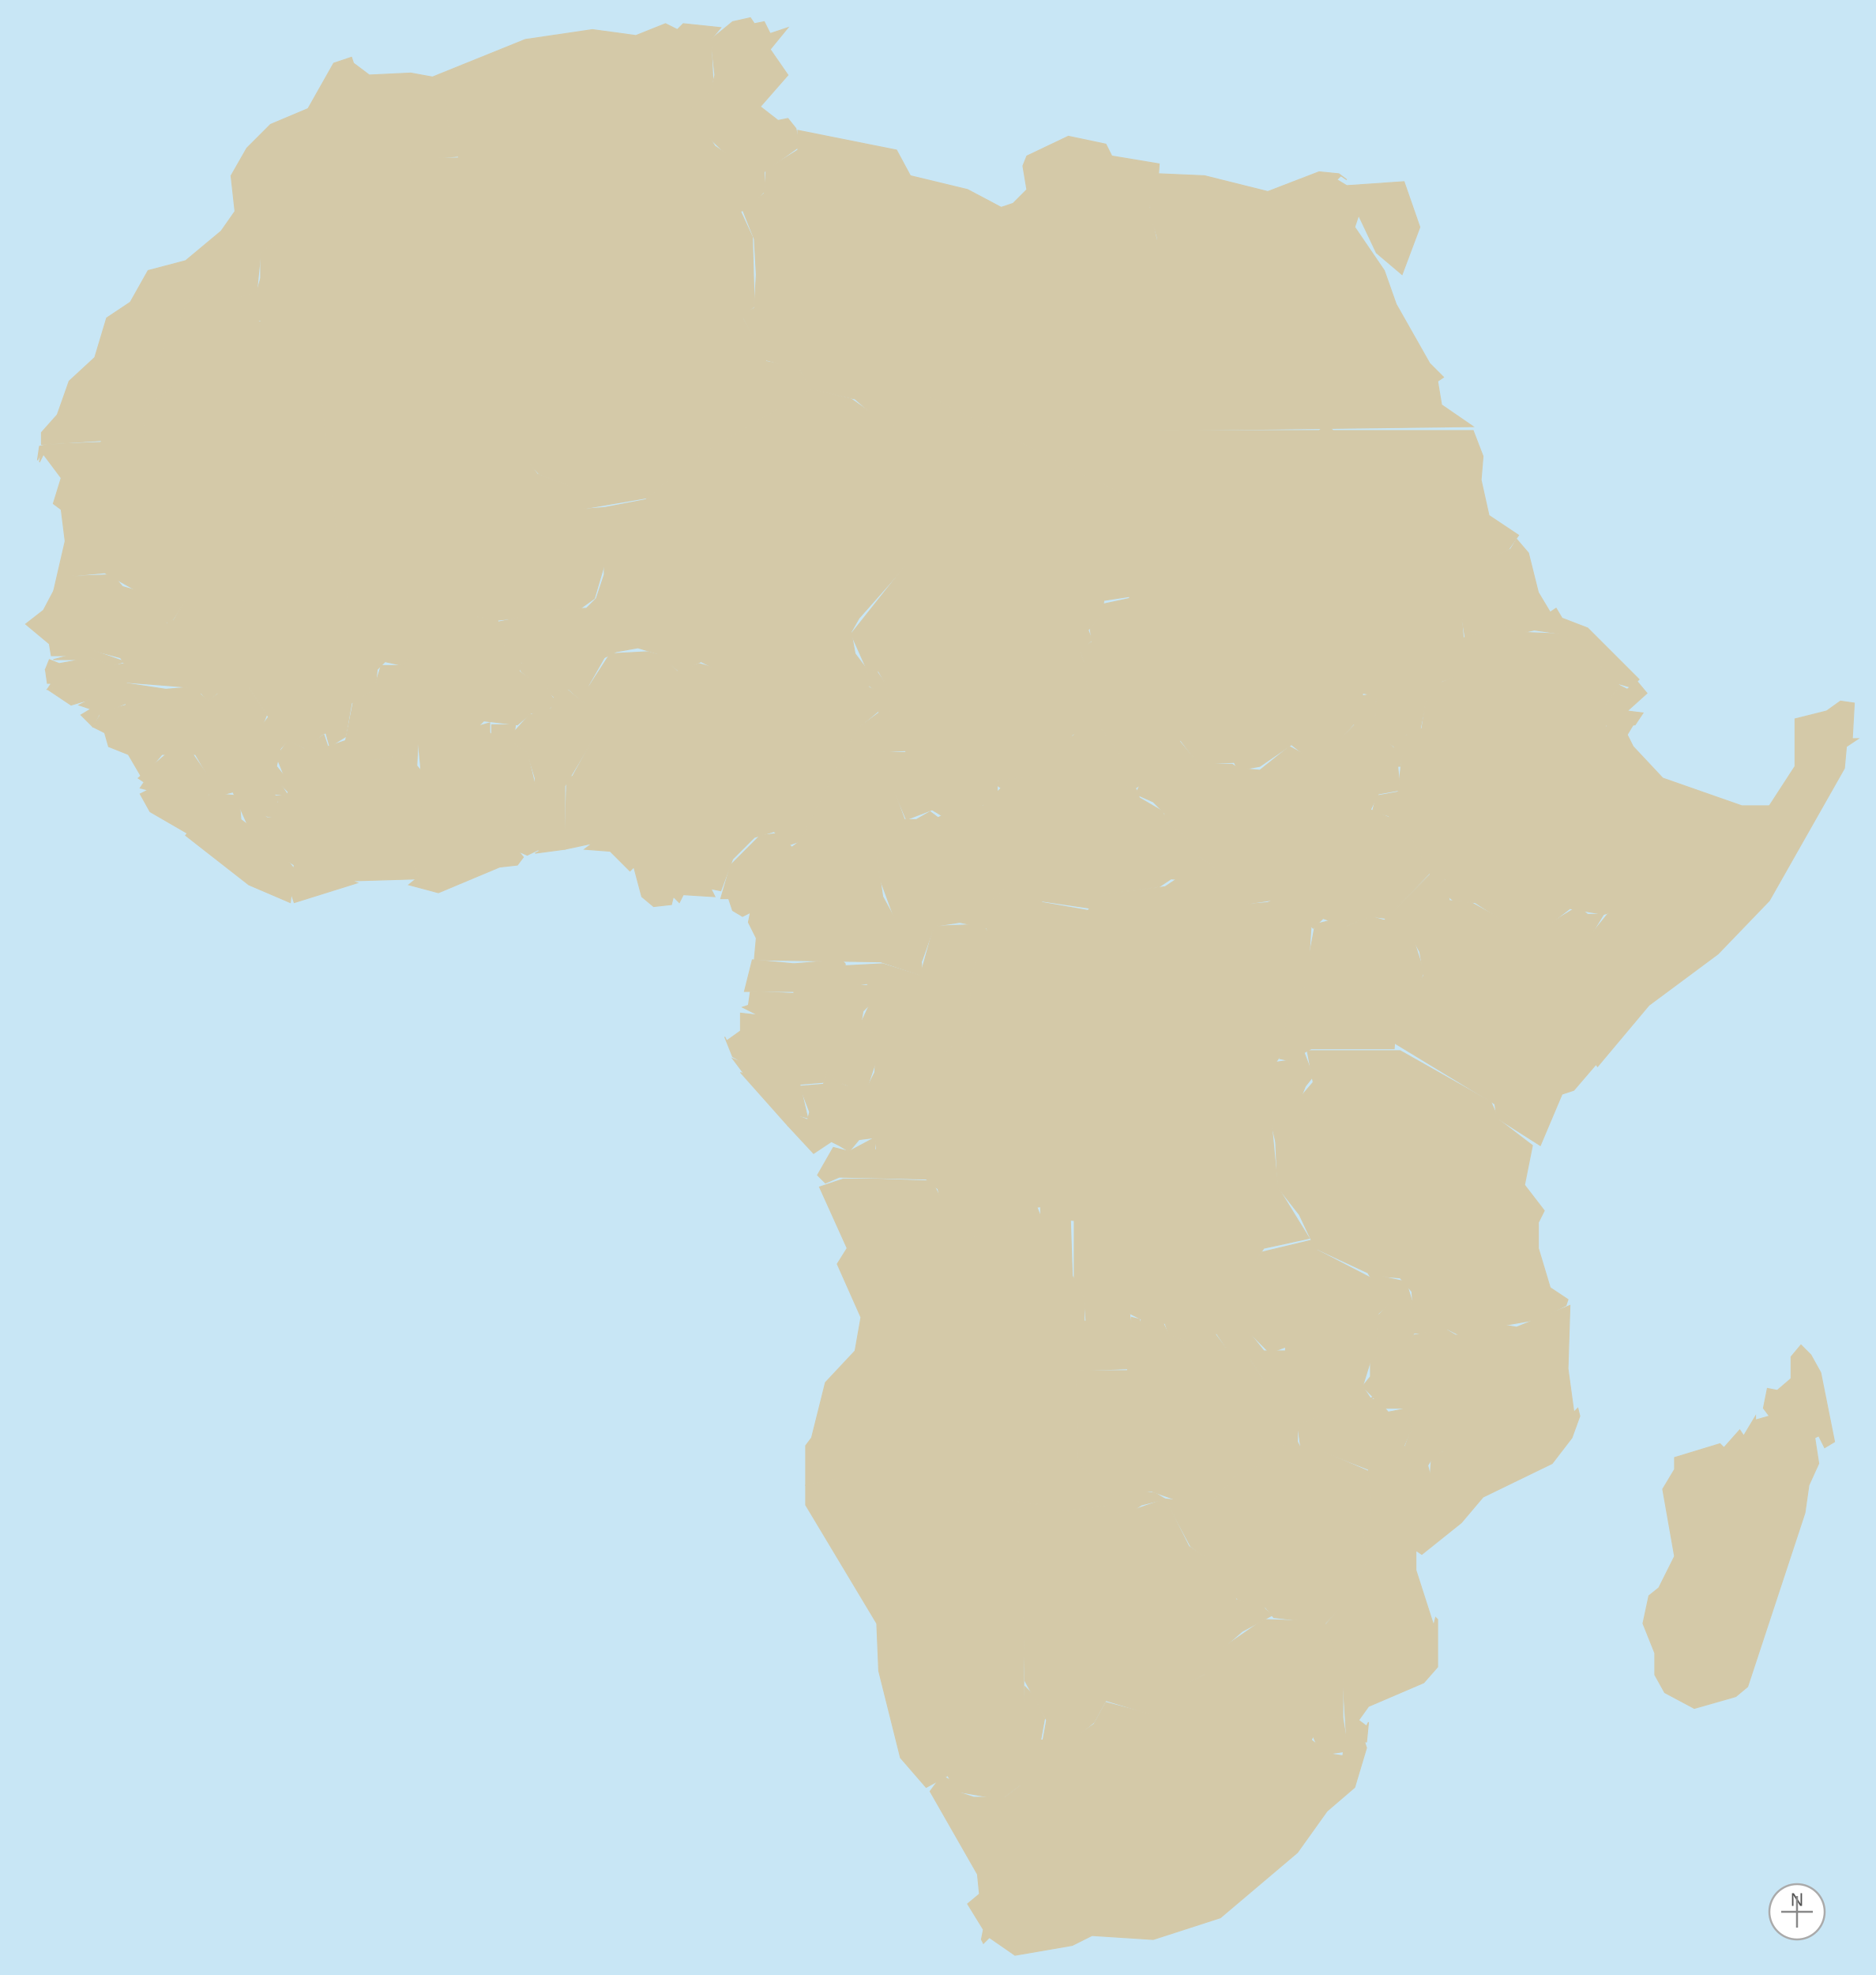
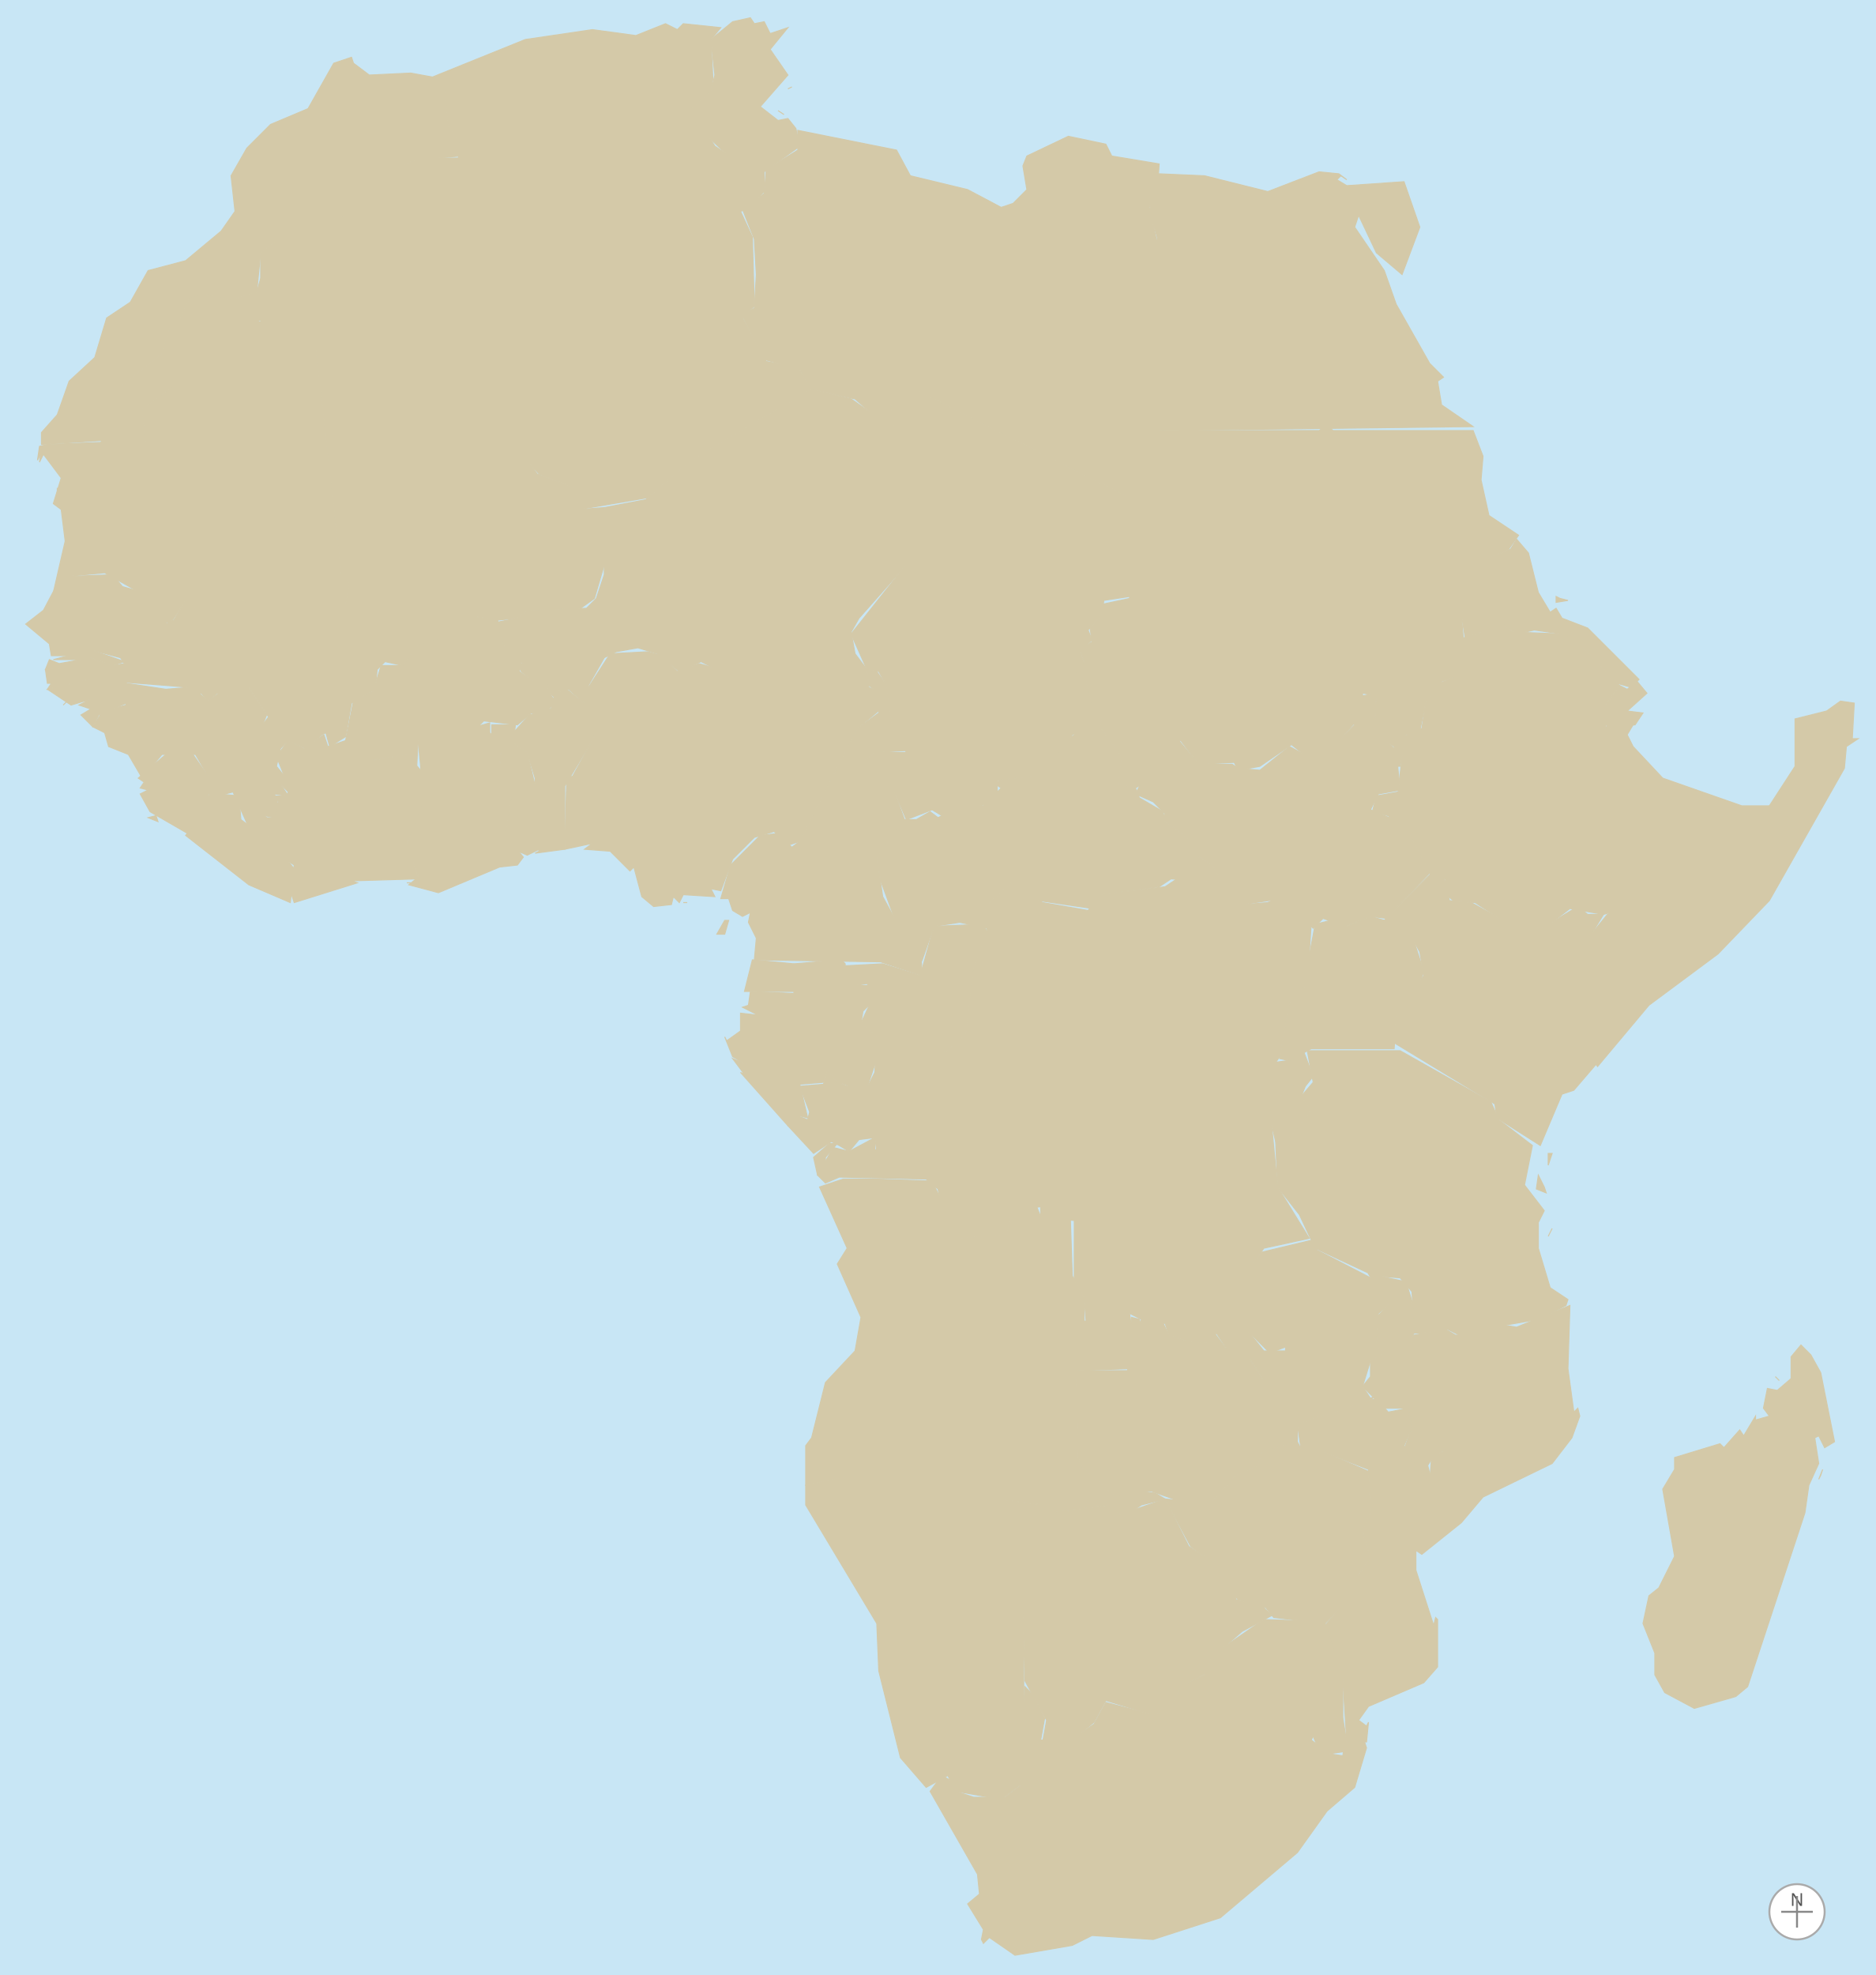
<svg xmlns="http://www.w3.org/2000/svg" viewBox="0 0 950 1000">
  <rect width="950" height="1000" fill="#c8e6f5" />
-   <path id="angola" d="M 443,597 L 472,598 L 486,627 L 510,625 L 512,614 L 517,612 L 525,611 L 527,616 L 542,616 L 543,646 L 549,657 L 549,669 L 572,665 L 573,672 L 572,693 L 545,694 L 546,738 L 548,743 L 564,757 L 529,762 L 505,759 L 493,754 L 438,754 L 427,748 L 408,752 L 408,732 L 411,728 L 418,700 L 433,684 L 436,667 L 424,640 L 429,632 L 415,601 L 427,597 L 443,597 Z" fill="#d4c9a8" stroke="#d4c9a8" stroke-width="0.5" />
+   <path id="angola" d="M 443,597 L 472,598 L 486,627 L 510,625 L 512,614 L 517,612 L 525,611 L 527,616 L 542,616 L 543,646 L 549,657 L 549,669 L 572,665 L 573,672 L 572,693 L 545,694 L 546,738 L 548,743 L 564,757 L 529,762 L 505,759 L 493,754 L 438,754 L 427,748 L 408,752 L 408,732 L 411,728 L 418,700 L 433,684 L 436,667 L 424,640 L 429,632 L 415,601 L 427,597 L 443,597 Z M 420,579 L 424,579 L 418,586 L 418,595 L 414,595 L 412,586 L 420,579 Z" fill="#d4c9a8" stroke="#d4c9a8" stroke-width="0.5" />
  <path id="burundi" d="M 661,550 L 659,555 L 664,562 L 653,576 L 646,578 L 640,553 L 649,555 L 653,549 L 661,550 Z" fill="#d4c9a8" stroke="#d4c9a8" stroke-width="0.5" />
  <path id="benin" d="M 298,358 L 301,373 L 286,398 L 286,430 L 271,432 L 273,431 L 270,422 L 271,394 L 267,381 L 260,376 L 260,371 L 268,362 L 279,359 L 281,351 L 287,349 L 298,358 Z" fill="#d4c9a8" stroke="#d4c9a8" stroke-width="0.5" />
  <path id="burkina-faso" d="M 281,355 L 276,362 L 269,361 L 262,367 L 245,365 L 242,368 L 212,368 L 211,389 L 206,382 L 187,385 L 175,375 L 179,355 L 189,350 L 193,337 L 204,337 L 214,323 L 221,324 L 223,320 L 239,312 L 252,314 L 255,327 L 264,335 L 263,340 L 270,345 L 278,345 L 277,349 L 281,355 Z" fill="#d4c9a8" stroke="#d4c9a8" stroke-width="0.5" />
  <path id="botswana" d="M 590,759 L 602,783 L 622,796 L 626,810 L 639,813 L 644,818 L 629,826 L 613,840 L 611,847 L 598,854 L 592,867 L 583,868 L 560,861 L 554,872 L 542,882 L 528,882 L 530,871 L 519,851 L 518,816 L 532,816 L 532,766 L 563,762 L 567,767 L 590,759 Z" fill="#d4c9a8" stroke="#d4c9a8" stroke-width="0.5" />
  <path id="central-african-republic" d="M 557,368 L 568,383 L 566,397 L 575,399 L 577,404 L 589,411 L 590,416 L 605,427 L 607,434 L 614,438 L 619,447 L 593,445 L 587,449 L 557,453 L 553,460 L 526,456 L 512,447 L 499,459 L 500,470 L 486,467 L 473,469 L 467,486 L 465,477 L 453,465 L 446,446 L 444,434 L 454,419 L 458,415 L 464,415 L 471,411 L 475,414 L 487,408 L 498,408 L 507,399 L 504,397 L 506,395 L 523,393 L 545,371 L 552,367 L 557,368 Z" fill="#d4c9a8" stroke="#d4c9a8" stroke-width="0.5" />
-   <path id="c-te-d-ivoire" d="M 175,375 L 189,385 L 206,382 L 213,390 L 216,405 L 206,427 L 212,445 L 178,446 L 181,447 L 149,457 L 147,451 L 149,438 L 133,428 L 137,421 L 135,414 L 138,414 L 141,406 L 138,403 L 145,403 L 146,401 L 142,397 L 144,393 L 140,383 L 146,375 L 154,379 L 164,372 L 166,378 L 175,375 Z" fill="#d4c9a8" stroke="#d4c9a8" stroke-width="0.5" />
+   <path id="c-te-d-ivoire" d="M 175,375 L 189,385 L 206,382 L 213,390 L 216,405 L 206,427 L 212,445 L 178,446 L 181,447 L 149,457 L 147,451 L 149,438 L 133,428 L 137,421 L 135,414 L 138,414 L 141,406 L 138,403 L 145,403 L 146,401 L 142,397 L 144,393 L 140,383 L 146,375 L 154,379 L 164,372 L 166,378 L 175,375 Z M 208,447 L 206,447 L 208,447 Z" fill="#d4c9a8" stroke="#d4c9a8" stroke-width="0.5" />
  <path id="cameroon" d="M 458,415 L 444,434 L 447,454 L 453,465 L 466,477 L 467,494 L 446,487 L 382,486 L 383,475 L 379,467 L 380,462 L 376,464 L 371,461 L 369,455 L 365,455 L 370,438 L 385,423 L 394,422 L 401,429 L 405,426 L 434,369 L 445,361 L 446,352 L 440,347 L 439,339 L 444,340 L 449,347 L 452,369 L 459,380 L 443,381 L 438,385 L 453,401 L 458,415 Z" fill="#d4c9a8" stroke="#d4c9a8" stroke-width="0.5" />
  <path id="dr-congo" d="M 572,665 L 550,669 L 549,657 L 544,648 L 544,618 L 527,616 L 527,611 L 519,612 L 512,614 L 510,625 L 486,627 L 478,616 L 475,602 L 469,597 L 425,596 L 418,599 L 414,595 L 422,581 L 430,583 L 443,576 L 443,582 L 447,583 L 465,568 L 469,546 L 477,534 L 489,524 L 493,490 L 500,472 L 499,459 L 512,447 L 528,457 L 551,461 L 557,453 L 590,449 L 596,445 L 619,447 L 630,458 L 642,457 L 648,454 L 664,468 L 663,483 L 671,488 L 653,508 L 648,535 L 638,550 L 643,560 L 647,601 L 663,627 L 640,632 L 633,642 L 635,661 L 632,674 L 640,684 L 651,684 L 651,699 L 640,699 L 633,688 L 622,684 L 616,675 L 611,680 L 601,679 L 592,676 L 590,670 L 577,672 L 578,668 L 572,665 Z" fill="#d4c9a8" stroke="#d4c9a8" stroke-width="0.5" />
  <path id="republic-of-congo" d="M 425,580 L 421,578 L 412,584 L 399,570 L 404,565 L 409,567 L 410,563 L 405,550 L 417,549 L 419,542 L 424,548 L 429,550 L 434,546 L 439,551 L 443,543 L 444,525 L 436,518 L 443,503 L 439,498 L 427,500 L 428,489 L 447,488 L 466,494 L 473,469 L 498,468 L 500,472 L 493,490 L 489,524 L 478,533 L 469,546 L 465,568 L 448,583 L 444,583 L 443,576 L 435,577 L 430,583 L 425,580 Z" fill="#d4c9a8" stroke="#d4c9a8" stroke-width="0.5" />
  <path id="djibouti" d="M 832,361 L 828,367 L 814,368 L 812,365 L 812,359 L 820,347 L 824,349 L 829,345 L 834,351 L 824,360 L 832,361 Z" fill="#d4c9a8" stroke="#d4c9a8" stroke-width="0.5" />
  <path id="algeria" d="M 361,40 L 360,46 L 350,55 L 362,74 L 371,80 L 378,106 L 375,107 L 381,120 L 382,155 L 376,161 L 388,183 L 404,186 L 411,197 L 350,233 L 328,252 L 293,258 L 291,247 L 273,240 L 263,229 L 132,146 L 132,128 L 138,123 L 153,114 L 176,109 L 182,103 L 199,96 L 198,86 L 213,80 L 232,80 L 234,74 L 227,64 L 225,45 L 219,39 L 266,20 L 300,15 L 322,18 L 337,12 L 343,15 L 346,12 L 365,14 L 360,20 L 361,40 Z" fill="#d4c9a8" stroke="#d4c9a8" stroke-width="0.5" />
  <path id="egypt" d="M 711,92 L 719,115 L 710,139 L 697,128 L 688,109 L 686,115 L 701,137 L 707,154 L 724,184 L 731,191 L 728,193 L 730,205 L 746,216 L 586,218 L 586,120 L 582,107 L 587,88 L 610,89 L 642,97 L 668,87 L 678,88 L 682,91 L 679,89 L 677,91 L 682,94 L 711,92 Z" fill="#d4c9a8" stroke="#d4c9a8" stroke-width="0.5" />
-   <path id="eritrea" d="M 830,344 L 826,348 L 819,346 L 799,325 L 791,321 L 777,319 L 768,321 L 761,316 L 756,325 L 750,320 L 742,323 L 740,311 L 748,285 L 765,278 L 768,273 L 774,280 L 779,300 L 785,310 L 788,308 L 791,313 L 804,318 L 830,344 Z" fill="#d4c9a8" stroke="#d4c9a8" stroke-width="0.5" />
+   <path id="eritrea" d="M 830,344 L 826,348 L 819,346 L 799,325 L 791,321 L 777,319 L 768,321 L 761,316 L 756,325 L 750,320 L 742,323 L 740,311 L 748,285 L 765,278 L 768,273 L 774,280 L 779,300 L 785,310 L 788,308 L 791,313 L 804,318 L 830,344 Z M 790,303 L 794,304 L 788,305 L 788,302 L 790,303 Z M 789,298 L 789,298 Z" fill="#d4c9a8" stroke="#d4c9a8" stroke-width="0.5" />
  <path id="ethiopia" d="M 820,347 L 813,357 L 813,368 L 827,367 L 824,372 L 827,378 L 842,394 L 882,408 L 896,408 L 855,450 L 837,451 L 826,459 L 812,463 L 795,460 L 782,470 L 764,468 L 747,457 L 736,456 L 731,452 L 732,445 L 725,444 L 714,423 L 703,413 L 695,411 L 697,403 L 708,401 L 711,374 L 715,369 L 720,369 L 722,356 L 729,346 L 736,343 L 741,323 L 751,320 L 755,324 L 760,315 L 766,320 L 791,321 L 799,325 L 820,347 Z" fill="#d4c9a8" stroke="#d4c9a8" stroke-width="0.5" />
  <path id="gabon" d="M 402,488 L 426,486 L 428,488 L 428,499 L 441,499 L 444,505 L 437,512 L 436,518 L 444,525 L 444,536 L 439,551 L 434,546 L 431,550 L 424,548 L 419,542 L 417,548 L 405,549 L 409,566 L 405,565 L 399,570 L 375,543 L 377,544 L 371,536 L 378,539 L 371,535 L 367,525 L 368,527 L 375,522 L 375,513 L 384,514 L 376,510 L 379,509 L 380,502 L 402,503 L 402,488 Z" fill="#d4c9a8" stroke="#d4c9a8" stroke-width="0.5" />
  <path id="ghana" d="M 213,388 L 211,368 L 241,368 L 248,366 L 248,371 L 254,377 L 253,387 L 256,389 L 255,399 L 259,404 L 256,423 L 265,434 L 262,438 L 253,439 L 222,452 L 207,448 L 212,444 L 206,428 L 214,406 L 213,388 Z" fill="#d4c9a8" stroke="#d4c9a8" stroke-width="0.5" />
  <path id="guinea" d="M 142,379 L 140,388 L 144,393 L 142,397 L 146,403 L 139,402 L 141,408 L 139,414 L 134,413 L 126,419 L 118,401 L 106,404 L 106,394 L 99,382 L 82,382 L 72,394 L 65,382 L 55,378 L 53,371 L 47,368 L 52,360 L 64,357 L 61,351 L 64,346 L 84,349 L 96,348 L 95,352 L 101,351 L 105,355 L 111,351 L 117,353 L 125,347 L 135,362 L 133,367 L 137,367 L 142,379 Z" fill="#d4c9a8" stroke="#d4c9a8" stroke-width="0.5" />
  <path id="the-gambia" d="M 23,339 L 25,334 L 30,336 L 41,334 L 27,334 L 46,329 L 63,335 L 57,337 L 46,333 L 36,338 L 23,339 Z" fill="#d4c9a8" stroke="#d4c9a8" stroke-width="0.5" />
-   <path id="guinea-bissau" d="M 64,345 L 64,356 L 50,362 L 47,368 L 41,362 L 46,359 L 40,357 L 46,354 L 36,357 L 24,349 L 45,344 L 64,345 Z" fill="#d4c9a8" stroke="#d4c9a8" stroke-width="0.5" />
-   <path id="equatorial-guinea" d="M 381,486 L 402,488 L 402,502 L 377,502 L 381,486 Z" fill="#d4c9a8" stroke="#d4c9a8" stroke-width="0.5" />
-   <path id="kenya" d="M 725,442 L 731,444 L 734,456 L 745,457 L 763,467 L 781,470 L 799,459 L 804,463 L 812,463 L 801,481 L 801,527 L 809,538 L 797,552 L 791,554 L 780,580 L 758,566 L 757,559 L 706,528 L 707,515 L 721,494 L 719,482 L 707,460 L 725,442 Z" fill="#d4c9a8" stroke="#d4c9a8" stroke-width="0.5" />
+   <path id="guinea-bissau" d="M 64,345 L 64,356 L 50,362 L 47,368 L 41,362 L 46,359 L 40,357 L 46,354 L 36,357 L 24,349 L 45,344 L 64,345 Z M 35,366 L 35,366 Z M 32,367 L 32,367 Z M 37,364 L 37,364 Z M 35,361 L 35,361 Z M 40,360 L 40,360 Z M 34,355 L 32,357 L 34,355 Z" fill="#d4c9a8" stroke="#d4c9a8" stroke-width="0.5" />
+   <path id="equatorial-guinea" d="M 381,486 L 402,488 L 402,502 L 377,502 L 381,486 Z M 367,466 L 369,466 L 367,473 L 363,473 L 367,466 Z" fill="#d4c9a8" stroke="#d4c9a8" stroke-width="0.5" />
+   <path id="kenya" d="M 725,442 L 731,444 L 734,456 L 745,457 L 763,467 L 781,470 L 799,459 L 804,463 L 812,463 L 801,481 L 801,527 L 809,538 L 797,552 L 791,554 L 780,580 L 758,566 L 757,559 L 706,528 L 707,515 L 721,494 L 719,482 L 707,460 L 725,442 Z M 802,546 L 803,545 L 802,546 Z" fill="#d4c9a8" stroke="#d4c9a8" stroke-width="0.5" />
  <path id="liberia" d="M 135,414 L 137,421 L 133,428 L 142,431 L 149,440 L 147,457 L 126,448 L 94,423 L 111,402 L 121,403 L 122,415 L 126,418 L 133,412 L 135,414 Z" fill="#d4c9a8" stroke="#d4c9a8" stroke-width="0.5" />
  <path id="libya" d="M 411,197 L 405,187 L 387,182 L 376,160 L 382,156 L 383,139 L 382,121 L 376,106 L 387,98 L 388,86 L 404,76 L 404,66 L 454,76 L 461,89 L 490,96 L 507,105 L 513,103 L 520,96 L 518,84 L 520,79 L 541,69 L 560,73 L 563,79 L 587,83 L 586,98 L 582,105 L 586,123 L 586,245 L 572,245 L 572,252 L 465,198 L 441,209 L 433,202 L 411,197 Z" fill="#d4c9a8" stroke="#d4c9a8" stroke-width="0.5" />
  <path id="lesotho" d="M 616,919 L 623,911 L 635,906 L 645,916 L 641,924 L 632,927 L 625,934 L 619,930 L 614,921 L 616,919 Z" fill="#d4c9a8" stroke="#d4c9a8" stroke-width="0.5" />
  <path id="morocco" d="M 219,39 L 225,44 L 227,64 L 235,75 L 233,79 L 210,81 L 199,86 L 200,96 L 182,103 L 176,109 L 154,114 L 138,123 L 132,128 L 130,148 L 117,152 L 104,149 L 96,151 L 91,162 L 87,163 L 82,179 L 62,195 L 58,213 L 52,223 L 21,225 L 21,219 L 29,210 L 35,193 L 48,181 L 54,161 L 66,153 L 75,137 L 94,132 L 112,117 L 119,107 L 117,89 L 125,75 L 137,63 L 156,55 L 169,32 L 178,29 L 179,32 L 187,38 L 208,37 L 219,39 Z" fill="#d4c9a8" stroke="#d4c9a8" stroke-width="0.5" />
-   <path id="madagascar" d="M 917,686 L 922,695 L 929,730 L 924,733 L 921,727 L 919,728 L 921,741 L 916,752 L 914,766 L 885,854 L 879,859 L 858,865 L 843,857 L 838,848 L 838,837 L 832,822 L 835,808 L 840,804 L 848,788 L 842,754 L 848,744 L 848,738 L 871,731 L 873,733 L 881,724 L 883,727 L 889,717 L 889,719 L 896,717 L 893,713 L 895,703 L 900,704 L 907,698 L 907,687 L 912,681 L 917,686 Z" fill="#d4c9a8" stroke="#d4c9a8" stroke-width="0.5" />
+   <path id="madagascar" d="M 922,747 L 921,749 L 923,744 L 922,747 Z M 901,699 L 899,697 L 901,699 Z M 917,686 L 922,695 L 929,730 L 924,733 L 921,727 L 919,728 L 921,741 L 916,752 L 914,766 L 885,854 L 879,859 L 858,865 L 843,857 L 838,848 L 838,837 L 832,822 L 835,808 L 840,804 L 848,788 L 842,754 L 848,744 L 848,738 L 871,731 L 873,733 L 881,724 L 883,727 L 889,717 L 889,719 L 896,717 L 893,713 L 895,703 L 900,704 L 907,698 L 907,687 L 912,681 L 917,686 Z" fill="#d4c9a8" stroke="#d4c9a8" stroke-width="0.5" />
  <path id="mali" d="M 252,314 L 240,312 L 224,320 L 222,324 L 212,326 L 204,337 L 195,335 L 191,339 L 190,349 L 178,356 L 175,373 L 167,378 L 165,371 L 163,372 L 155,379 L 146,375 L 142,379 L 138,375 L 137,367 L 133,367 L 136,363 L 126,348 L 118,353 L 110,351 L 105,355 L 102,351 L 95,352 L 96,341 L 87,332 L 84,316 L 88,314 L 94,304 L 101,310 L 105,307 L 120,307 L 123,304 L 126,306 L 175,306 L 177,295 L 173,292 L 160,177 L 184,177 L 265,230 L 272,240 L 291,247 L 293,258 L 306,257 L 306,286 L 301,303 L 294,308 L 267,309 L 262,313 L 252,314 Z" fill="#d4c9a8" stroke="#d4c9a8" stroke-width="0.5" />
  <path id="mozambique" d="M 682,882 L 680,850 L 671,823 L 685,807 L 687,799 L 694,789 L 690,775 L 694,766 L 693,744 L 670,735 L 659,735 L 657,721 L 697,708 L 703,715 L 713,713 L 715,723 L 711,732 L 724,750 L 725,737 L 731,735 L 733,720 L 724,706 L 715,699 L 712,683 L 716,676 L 732,673 L 737,676 L 753,676 L 762,671 L 768,672 L 795,661 L 794,693 L 797,715 L 799,713 L 800,717 L 796,728 L 786,741 L 751,758 L 740,771 L 720,787 L 717,785 L 717,795 L 726,823 L 727,819 L 728,820 L 728,844 L 721,852 L 693,864 L 688,871 L 692,874 L 693,872 L 692,882 L 682,882 Z" fill="#d4c9a8" stroke="#d4c9a8" stroke-width="0.5" />
-   <path id="mauritania" d="M 132,146 L 184,177 L 160,177 L 173,292 L 177,295 L 175,306 L 126,306 L 123,304 L 120,307 L 105,308 L 102,311 L 94,304 L 86,316 L 76,310 L 69,299 L 53,290 L 32,292 L 27,300 L 33,274 L 31,258 L 27,255 L 31,242 L 22,230 L 20,234 L 21,227 L 74,227 L 72,207 L 87,196 L 87,163 L 132,163 L 132,146 Z" fill="#d4c9a8" stroke="#d4c9a8" stroke-width="0.5" />
-   <path id="malawi" d="M 720,675 L 716,675 L 713,682 L 715,699 L 724,706 L 733,719 L 732,734 L 726,737 L 723,742 L 725,750 L 723,750 L 711,734 L 715,723 L 713,713 L 701,713 L 690,702 L 694,697 L 694,689 L 701,685 L 697,682 L 698,666 L 703,661 L 693,645 L 712,649 L 720,675 Z" fill="#d4c9a8" stroke="#d4c9a8" stroke-width="0.5" />
+   <path id="mauritania" d="M 132,146 L 184,177 L 160,177 L 173,292 L 177,295 L 175,306 L 126,306 L 123,304 L 120,307 L 105,308 L 102,311 L 94,304 L 86,316 L 76,310 L 69,299 L 53,290 L 32,292 L 27,300 L 33,274 L 31,258 L 27,255 L 31,242 L 22,230 L 20,234 L 21,227 L 74,227 L 72,207 L 87,196 L 87,163 L 132,163 L 132,146 Z M 29,249 L 29,247 L 29,249 Z" fill="#d4c9a8" stroke="#d4c9a8" stroke-width="0.5" />
+   <path id="malawi" d="M 720,675 L 716,675 L 713,682 L 715,699 L 724,706 L 733,719 L 732,734 L 726,737 L 723,742 L 725,750 L 723,750 L 711,734 L 715,723 L 713,713 L 701,713 L 690,702 L 694,697 L 694,689 L 701,685 L 697,682 L 698,666 L 703,661 L 693,645 L 712,649 L 720,675 Z M 716,680 L 716,680 Z M 717,680 L 717,680 Z" fill="#d4c9a8" stroke="#d4c9a8" stroke-width="0.5" />
  <path id="namibia" d="M 408,752 L 427,748 L 441,754 L 497,754 L 505,759 L 527,762 L 576,755 L 585,756 L 590,759 L 578,762 L 569,768 L 561,762 L 532,766 L 532,816 L 518,816 L 519,902 L 507,911 L 484,907 L 480,899 L 469,905 L 456,890 L 445,846 L 444,822 L 408,762 L 408,752 Z" fill="#d4c9a8" stroke="#d4c9a8" stroke-width="0.5" />
  <path id="niger" d="M 298,358 L 288,349 L 283,350 L 282,354 L 277,350 L 278,345 L 270,345 L 264,340 L 262,336 L 265,336 L 256,329 L 252,318 L 252,315 L 262,313 L 267,309 L 297,308 L 302,303 L 306,291 L 306,257 L 327,253 L 350,233 L 411,197 L 431,202 L 441,209 L 451,204 L 454,223 L 464,239 L 458,287 L 435,313 L 431,320 L 433,331 L 415,339 L 404,336 L 390,336 L 379,343 L 367,341 L 355,335 L 344,340 L 333,331 L 323,328 L 312,330 L 306,333 L 298,347 L 298,358 Z" fill="#d4c9a8" stroke="#d4c9a8" stroke-width="0.5" />
-   <path id="nigeria" d="M 286,430 L 287,394 L 290,393 L 301,373 L 296,362 L 298,348 L 309,331 L 328,330 L 335,332 L 343,340 L 354,336 L 379,343 L 390,336 L 403,335 L 415,339 L 433,331 L 439,339 L 440,348 L 446,351 L 446,359 L 434,369 L 405,426 L 399,428 L 392,421 L 382,424 L 371,435 L 365,451 L 360,450 L 362,454 L 346,453 L 344,457 L 341,454 L 340,458 L 331,459 L 325,454 L 321,439 L 319,441 L 309,431 L 296,430 L 300,427 L 286,430 Z" fill="#d4c9a8" stroke="#d4c9a8" stroke-width="0.5" />
+   <path id="nigeria" d="M 286,430 L 287,394 L 290,393 L 301,373 L 296,362 L 298,348 L 309,331 L 328,330 L 335,332 L 343,340 L 354,336 L 379,343 L 390,336 L 403,335 L 415,339 L 433,331 L 439,339 L 440,348 L 446,351 L 446,359 L 434,369 L 405,426 L 399,428 L 392,421 L 382,424 L 371,435 L 365,451 L 360,450 L 362,454 L 346,453 L 344,457 L 341,454 L 340,458 L 331,459 L 325,454 L 321,439 L 319,441 L 309,431 L 296,430 L 300,427 L 286,430 Z M 348,457 L 346,457 L 348,457 Z" fill="#d4c9a8" stroke="#d4c9a8" stroke-width="0.5" />
  <path id="rwanda" d="M 661,550 L 653,549 L 652,554 L 646,555 L 640,554 L 638,550 L 645,538 L 652,537 L 660,532 L 665,545 L 661,550 Z" fill="#d4c9a8" stroke="#d4c9a8" stroke-width="0.5" />
  <path id="western-sahara" d="M 132,141 L 132,162 L 130,163 L 87,163 L 87,196 L 72,207 L 74,227 L 22,227 L 19,233 L 20,226 L 24,225 L 51,224 L 57,214 L 62,195 L 82,179 L 87,163 L 91,162 L 96,151 L 104,149 L 117,152 L 130,148 L 132,141 Z" fill="#d4c9a8" stroke="#d4c9a8" stroke-width="0.5" />
  <path id="sudan" d="M 575,399 L 566,397 L 568,383 L 557,368 L 558,363 L 553,358 L 550,345 L 543,343 L 549,335 L 547,329 L 553,325 L 552,318 L 558,311 L 558,306 L 572,303 L 572,245 L 586,245 L 586,218 L 668,218 L 672,215 L 675,218 L 746,218 L 751,231 L 750,243 L 754,261 L 769,271 L 764,278 L 749,285 L 740,311 L 741,323 L 736,343 L 730,345 L 722,356 L 719,370 L 712,372 L 709,388 L 706,388 L 706,378 L 696,371 L 697,352 L 690,351 L 690,353 L 681,354 L 686,366 L 670,384 L 664,385 L 654,377 L 638,388 L 627,390 L 625,386 L 607,387 L 598,375 L 588,377 L 580,396 L 575,399 Z" fill="#d4c9a8" stroke="#d4c9a8" stroke-width="0.5" />
  <path id="south-sudan" d="M 619,447 L 614,438 L 606,433 L 605,427 L 589,415 L 590,412 L 584,406 L 575,402 L 588,377 L 597,375 L 607,387 L 624,387 L 627,389 L 638,390 L 653,378 L 664,384 L 669,384 L 686,367 L 681,354 L 697,351 L 696,369 L 707,380 L 709,400 L 698,402 L 694,410 L 706,415 L 714,423 L 724,442 L 702,465 L 694,464 L 681,469 L 670,465 L 665,470 L 649,455 L 629,458 L 619,447 Z" fill="#d4c9a8" stroke="#d4c9a8" stroke-width="0.5" />
  <path id="senegal" d="M 96,348 L 45,344 L 24,349 L 26,346 L 24,346 L 23,339 L 36,338 L 45,333 L 57,337 L 63,336 L 61,333 L 46,329 L 40,332 L 26,332 L 25,326 L 13,316 L 22,309 L 31,292 L 57,291 L 62,297 L 69,299 L 84,315 L 87,324 L 87,332 L 96,341 L 96,348 Z" fill="#d4c9a8" stroke="#d4c9a8" stroke-width="0.5" />
-   <path id="sierra-leone" d="M 70,394 L 84,382 L 97,381 L 106,394 L 108,399 L 105,403 L 109,402 L 110,404 L 95,422 L 76,411 L 71,402 L 75,400 L 71,399 L 73,396 L 70,394 Z" fill="#d4c9a8" stroke="#d4c9a8" stroke-width="0.5" />
+   <path id="sierra-leone" d="M 70,394 L 84,382 L 97,381 L 106,394 L 108,399 L 105,403 L 109,402 L 110,404 L 95,422 L 76,411 L 71,402 L 75,400 L 71,399 L 73,396 L 70,394 Z M 80,416 L 75,414 L 79,413 L 80,416 Z" fill="#d4c9a8" stroke="#d4c9a8" stroke-width="0.5" />
  <path id="somalia" d="M 814,463 L 836,451 L 854,450 L 896,408 L 909,388 L 909,364 L 925,360 L 932,355 L 939,356 L 938,374 L 941,374 L 935,378 L 934,389 L 896,456 L 870,483 L 835,509 L 809,540 L 801,529 L 801,479 L 814,463 Z" fill="#d4c9a8" stroke="#d4c9a8" stroke-width="0.5" />
  <path id="eswatini" d="M 680,870 L 682,882 L 680,887 L 673,888 L 668,886 L 664,877 L 670,869 L 680,870 Z" fill="#d4c9a8" stroke="#d4c9a8" stroke-width="0.5" />
  <path id="chad" d="M 557,368 L 551,368 L 543,372 L 541,377 L 523,393 L 505,395 L 505,401 L 500,407 L 477,413 L 472,410 L 459,415 L 453,401 L 439,387 L 438,385 L 443,381 L 459,381 L 452,369 L 449,347 L 445,340 L 439,339 L 431,321 L 458,287 L 461,246 L 464,241 L 454,224 L 451,204 L 465,198 L 572,252 L 572,302 L 559,304 L 558,311 L 551,319 L 553,324 L 547,330 L 549,336 L 544,342 L 550,345 L 553,358 L 558,363 L 557,368 Z" fill="#d4c9a8" stroke="#d4c9a8" stroke-width="0.5" />
  <path id="togo" d="M 261,367 L 260,376 L 267,381 L 271,398 L 273,430 L 267,433 L 260,430 L 256,423 L 259,404 L 254,398 L 256,390 L 253,389 L 254,378 L 249,372 L 249,367 L 261,367 Z" fill="#d4c9a8" stroke="#d4c9a8" stroke-width="0.5" />
-   <path id="tunisia" d="M 378,106 L 371,81 L 353,64 L 350,55 L 360,46 L 362,38 L 360,20 L 371,11 L 380,9 L 382,12 L 387,11 L 390,17 L 399,14 L 390,25 L 399,38 L 385,54 L 394,61 L 399,60 L 403,65 L 405,74 L 387,87 L 387,97 L 378,106 Z" fill="#d4c9a8" stroke="#d4c9a8" stroke-width="0.5" />
-   <path id="tanzania" d="M 646,578 L 653,576 L 664,562 L 659,555 L 665,548 L 662,532 L 709,532 L 755,558 L 759,567 L 776,580 L 772,600 L 782,613 L 779,619 L 779,632 L 785,652 L 794,658 L 793,661 L 779,668 L 762,671 L 753,676 L 739,676 L 733,673 L 720,675 L 716,668 L 715,654 L 709,647 L 696,646 L 666,632 L 658,615 L 647,601 L 646,578 Z" fill="#d4c9a8" stroke="#d4c9a8" stroke-width="0.5" />
+   <path id="tunisia" d="M 378,106 L 371,81 L 353,64 L 350,55 L 360,46 L 362,38 L 360,20 L 371,11 L 380,9 L 382,12 L 387,11 L 390,17 L 399,14 L 390,25 L 399,38 L 385,54 L 394,61 L 399,60 L 403,65 L 405,74 L 387,87 L 387,97 L 378,106 Z M 397,58 L 394,56 L 397,58 Z M 401,44 L 399,45 L 401,44 Z" fill="#d4c9a8" stroke="#d4c9a8" stroke-width="0.5" />
+   <path id="tanzania" d="M 646,578 L 653,576 L 664,562 L 659,555 L 665,548 L 662,532 L 709,532 L 755,558 L 759,567 L 776,580 L 772,600 L 782,613 L 779,619 L 779,632 L 785,652 L 794,658 L 793,661 L 779,668 L 762,671 L 753,676 L 739,676 L 733,673 L 720,675 L 716,668 L 715,654 L 709,647 L 696,646 L 666,632 L 658,615 L 647,601 L 646,578 Z M 784,626 L 786,622 L 784,626 Z M 782,601 L 783,604 L 778,602 L 779,595 L 782,601 Z M 786,584 L 784,590 L 784,584 L 786,584 Z" fill="#d4c9a8" stroke="#d4c9a8" stroke-width="0.5" />
  <path id="uganda" d="M 648,536 L 653,508 L 670,489 L 663,484 L 666,468 L 678,465 L 682,469 L 694,464 L 701,466 L 707,460 L 713,467 L 721,492 L 718,500 L 707,515 L 706,531 L 664,531 L 653,537 L 648,536 Z" fill="#d4c9a8" stroke="#d4c9a8" stroke-width="0.5" />
-   <path id="south-africa" d="M 519,854 L 523,858 L 529,870 L 527,881 L 541,882 L 554,873 L 560,862 L 583,868 L 592,867 L 598,854 L 610,848 L 614,838 L 640,820 L 668,821 L 671,822 L 680,849 L 680,866 L 680,870 L 670,869 L 664,881 L 673,888 L 680,889 L 681,882 L 691,882 L 692,885 L 686,905 L 672,917 L 657,938 L 618,971 L 584,982 L 553,980 L 543,985 L 514,990 L 501,981 L 498,984 L 497,982 L 498,977 L 490,964 L 496,959 L 495,949 L 471,907 L 477,899 L 484,903 L 484,907 L 493,910 L 509,910 L 517,904 L 519,854 Z" fill="#d4c9a8" stroke="#d4c9a8" stroke-width="0.5" />
+   <path id="south-africa" d="M 519,854 L 523,858 L 529,870 L 527,881 L 541,882 L 554,873 L 560,862 L 583,868 L 592,867 L 598,854 L 610,848 L 614,838 L 640,820 L 668,821 L 671,822 L 680,849 L 680,866 L 680,870 L 670,869 L 664,881 L 673,888 L 680,889 L 681,882 L 691,882 L 692,885 L 686,905 L 672,917 L 657,938 L 618,971 L 584,982 L 553,980 L 543,985 L 514,990 L 501,981 L 498,984 L 497,982 L 498,977 L 490,964 L 496,959 L 495,949 L 471,907 L 477,899 L 484,903 L 484,907 L 493,910 L 509,910 L 517,904 L 519,854 Z M 759,1156 L 756,1156 L 759,1156 Z" fill="#d4c9a8" stroke="#d4c9a8" stroke-width="0.5" />
  <path id="zambia" d="M 564,757 L 548,743 L 546,738 L 545,694 L 571,694 L 573,667 L 577,668 L 578,672 L 589,670 L 592,676 L 600,679 L 611,680 L 615,675 L 621,683 L 632,687 L 639,698 L 651,699 L 651,682 L 643,685 L 631,673 L 635,662 L 632,643 L 639,634 L 664,628 L 667,633 L 696,648 L 703,661 L 698,665 L 697,682 L 701,685 L 694,689 L 690,702 L 694,708 L 696,707 L 694,709 L 657,721 L 657,730 L 639,735 L 637,742 L 626,747 L 613,761 L 600,761 L 583,755 L 564,757 Z" fill="#d4c9a8" stroke="#d4c9a8" stroke-width="0.5" />
  <path id="zimbabwe" d="M 645,819 L 641,814 L 627,810 L 622,804 L 622,797 L 603,783 L 590,759 L 613,761 L 626,747 L 637,742 L 639,735 L 657,730 L 659,734 L 670,735 L 693,745 L 694,766 L 690,776 L 694,789 L 688,797 L 686,807 L 671,822 L 645,819 Z" fill="#d4c9a8" stroke="#d4c9a8" stroke-width="0.5" />
  <g transform="translate(910,968)">
    <circle r="14" fill="white" stroke="#aaa" stroke-width="1" />
    <text x="0" y="-3" font-family="sans-serif" font-size="9" fill="#555" text-anchor="middle">N</text>
    <line x1="0" y1="-8" x2="0" y2="8" stroke="#888" stroke-width="1" />
    <line x1="-8" y1="0" x2="8" y2="0" stroke="#888" stroke-width="1" />
  </g>
</svg>
